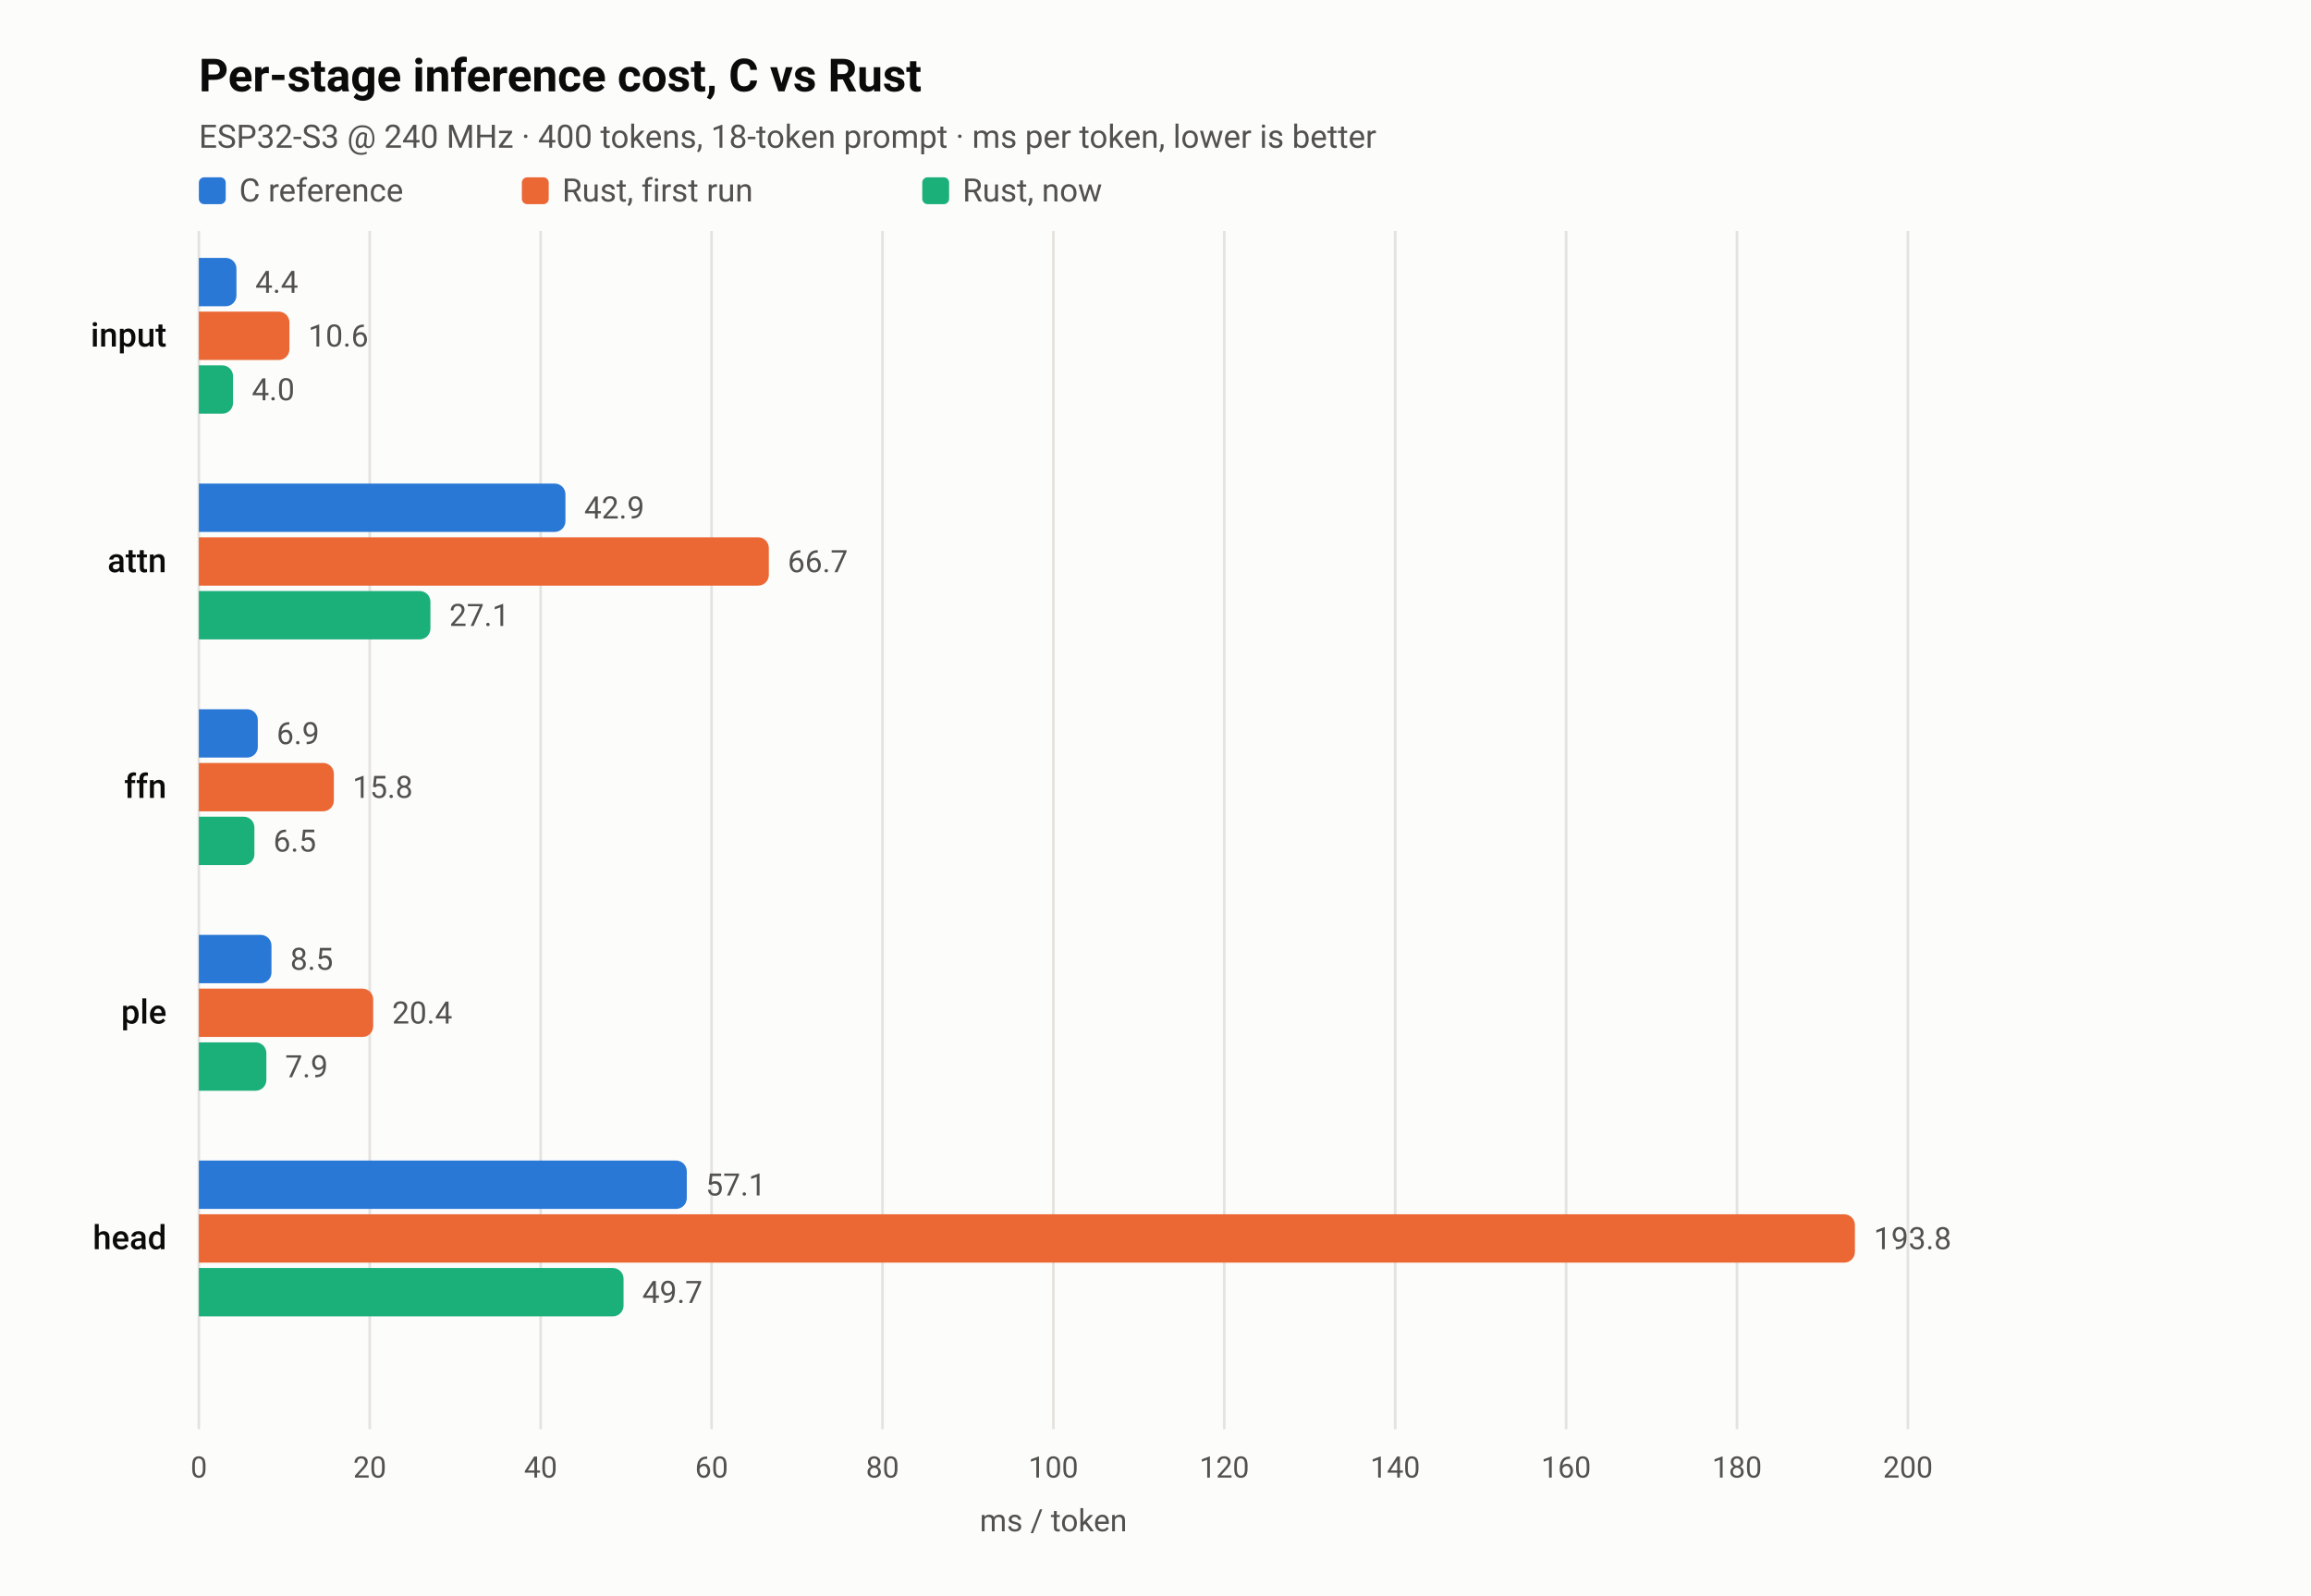
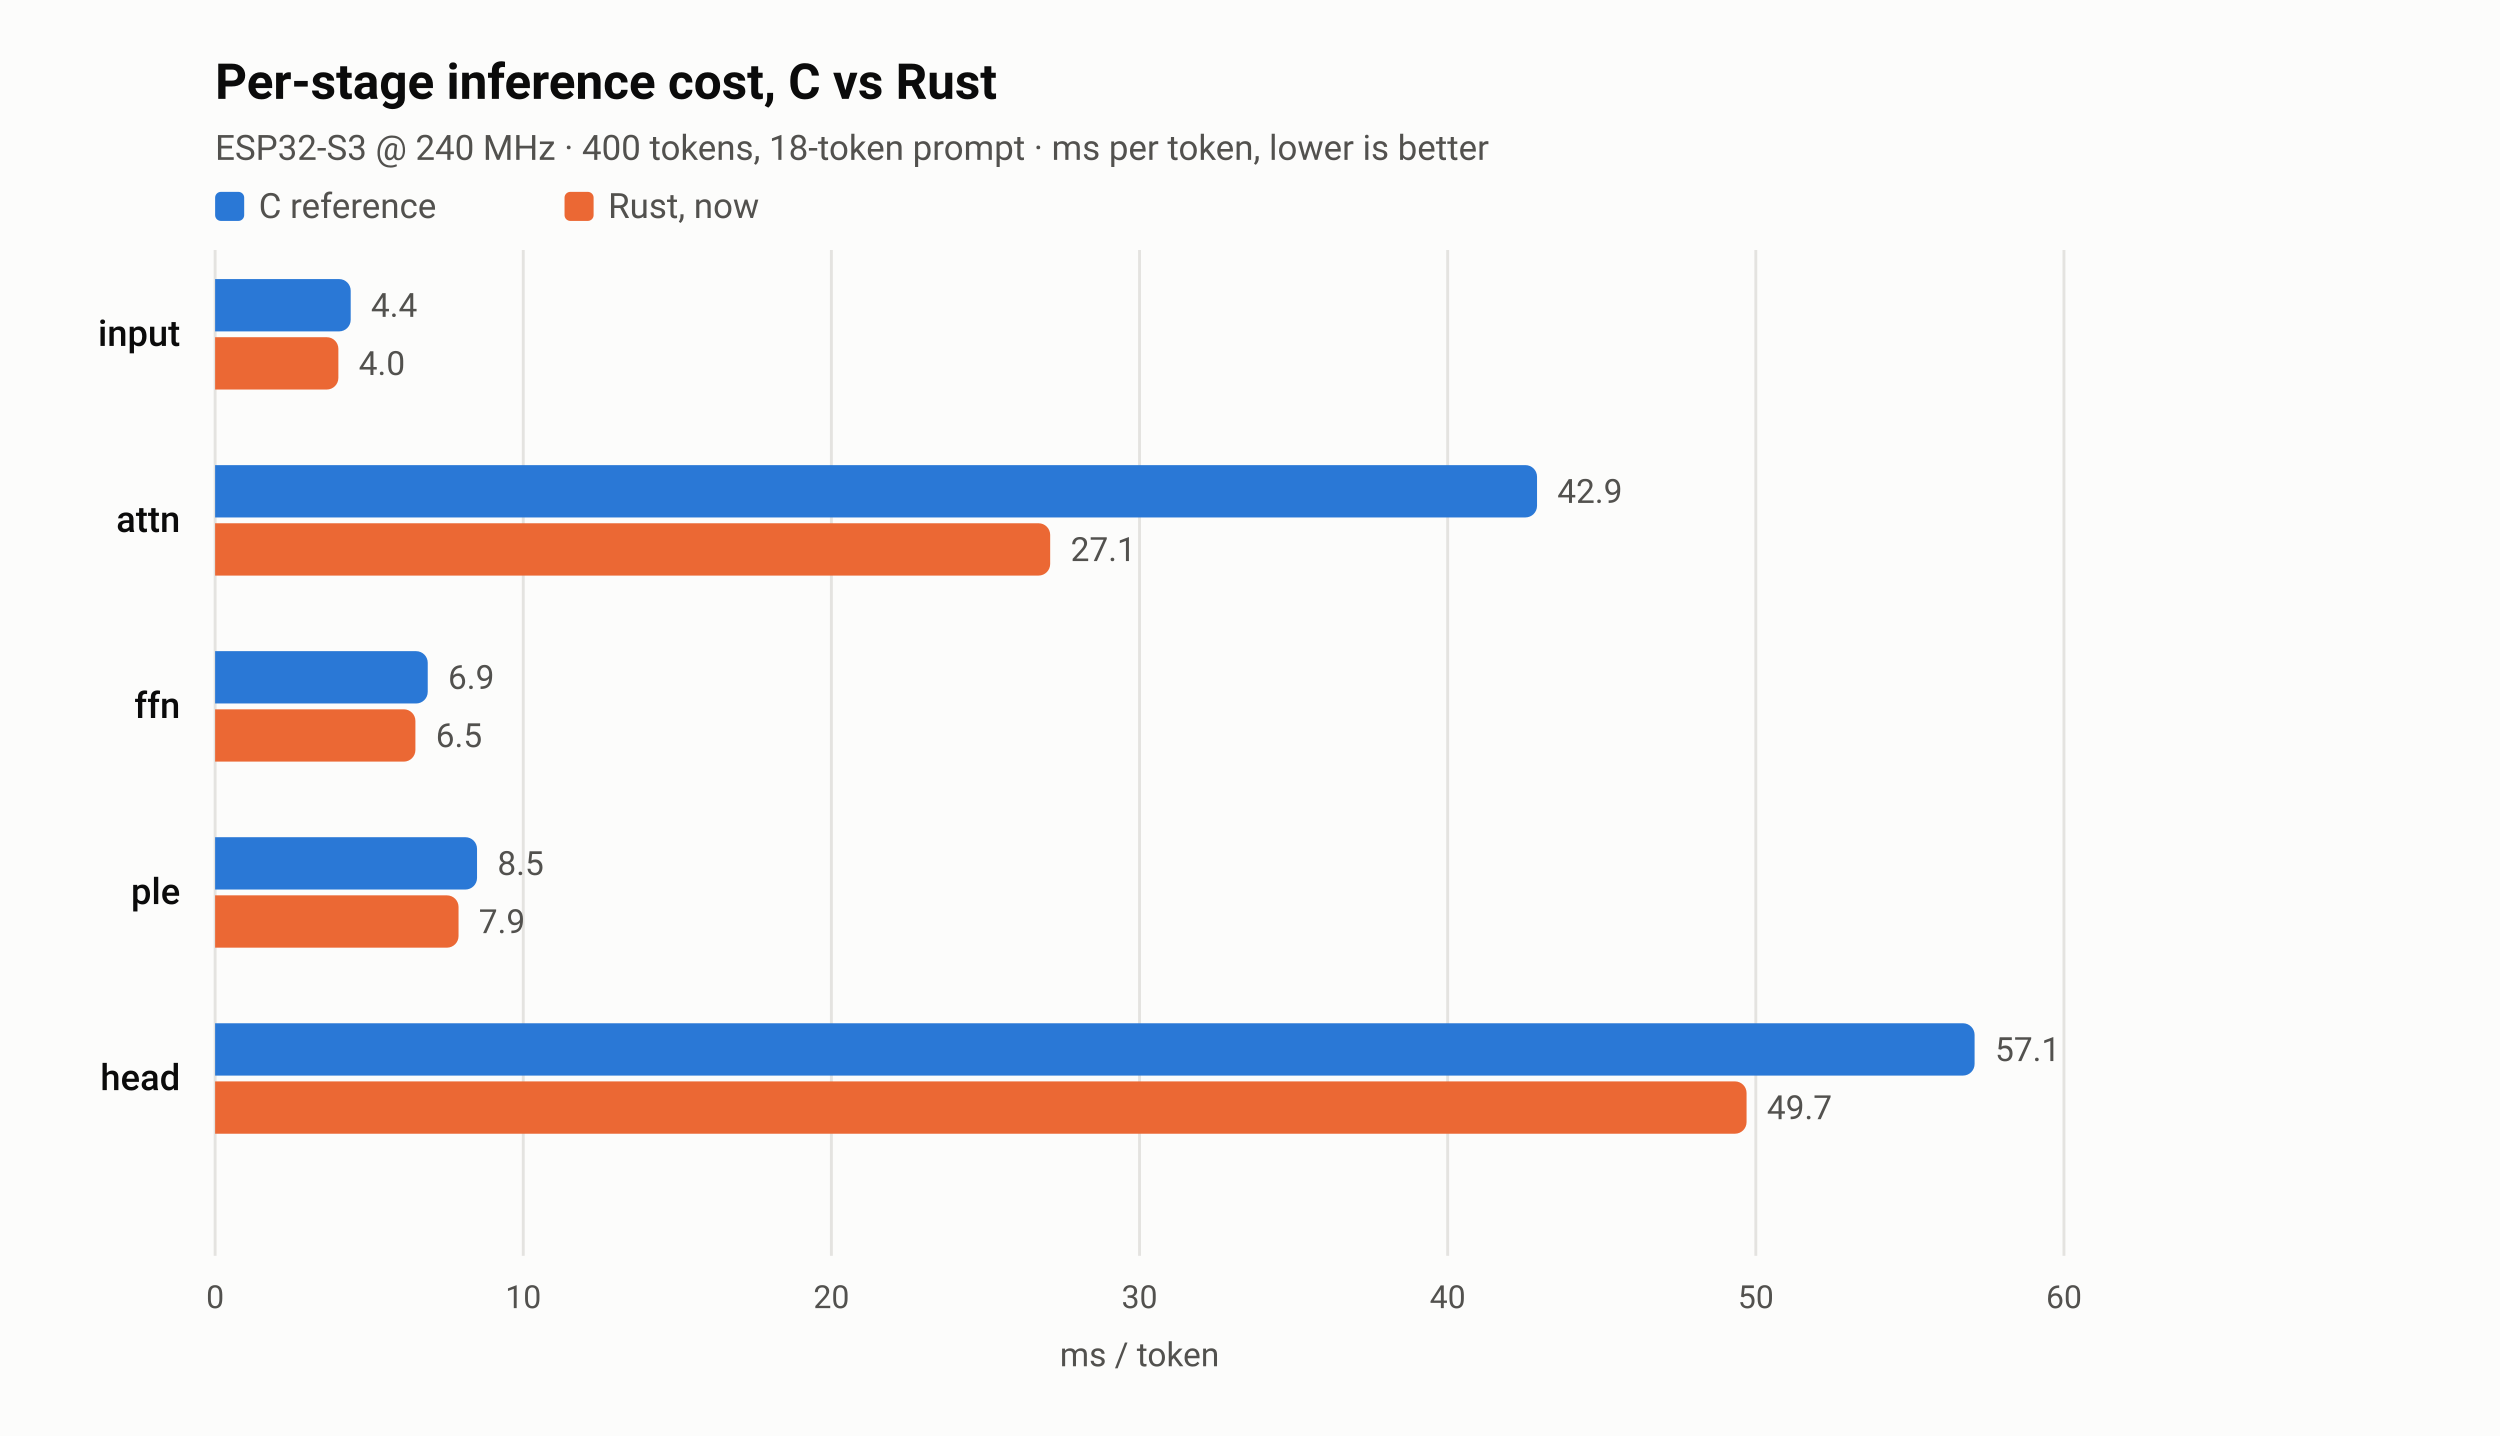
- <svg xmlns="http://www.w3.org/2000/svg" width="860" height="594" viewBox="0 0 860 594" font-family="ui-sans-serif,-apple-system,Segoe UI,Roboto,sans-serif">
+ <svg xmlns="http://www.w3.org/2000/svg" width="860" height="494" viewBox="0 0 860 494" font-family="ui-sans-serif,-apple-system,Segoe UI,Roboto,sans-serif">
  <defs>
    <pattern id="prov" width="6" height="6" patternUnits="userSpaceOnUse" patternTransform="rotate(45)">
      <rect width="6" height="6" fill="none" />
      <line x1="0" y1="0" x2="0" y2="6" stroke="#fcfcfb" stroke-width="2" opacity="0.55" />
    </pattern>
  </defs>
-   <rect width="860" height="594" fill="#fcfcfb" />
+   <rect width="860" height="494" fill="#fcfcfb" />
  <text x="74" y="34" font-size="17" font-weight="600" fill="#0b0b0b">Per-stage inference cost, C vs Rust</text>
  <text x="74" y="55" font-size="12" fill="#52514e">ESP32-S3 @ 240 MHz · 400 tokens, 18-token prompt · ms per token, lower is better</text>
  <rect x="74" y="66" width="10" height="10" rx="2" fill="#2a78d6" />
  <text x="89" y="75" font-size="12" fill="#52514e">C reference</text>
  <rect x="194.2" y="66" width="10" height="10" rx="2" fill="#eb6834" />
-   <text x="209.2" y="75" font-size="12" fill="#52514e">Rust, first run</text>
-   <rect x="343.2" y="66" width="10" height="10" rx="2" fill="#1baf7a" />
-   <text x="358.2" y="75" font-size="12" fill="#52514e">Rust, now</text>
-   <line x1="74.0" y1="86" x2="74.0" y2="532" stroke="#e4e3e0" stroke-width="1" />
-   <text x="74.0" y="550" font-size="11" fill="#52514e" text-anchor="middle">0</text>
-   <line x1="137.6" y1="86" x2="137.6" y2="532" stroke="#e4e3e0" stroke-width="1" />
-   <text x="137.6" y="550" font-size="11" fill="#52514e" text-anchor="middle">20</text>
-   <line x1="201.2" y1="86" x2="201.2" y2="532" stroke="#e4e3e0" stroke-width="1" />
-   <text x="201.2" y="550" font-size="11" fill="#52514e" text-anchor="middle">40</text>
-   <line x1="264.8" y1="86" x2="264.8" y2="532" stroke="#e4e3e0" stroke-width="1" />
-   <text x="264.8" y="550" font-size="11" fill="#52514e" text-anchor="middle">60</text>
-   <line x1="328.4" y1="86" x2="328.4" y2="532" stroke="#e4e3e0" stroke-width="1" />
-   <text x="328.4" y="550" font-size="11" fill="#52514e" text-anchor="middle">80</text>
-   <line x1="392.0" y1="86" x2="392.0" y2="532" stroke="#e4e3e0" stroke-width="1" />
-   <text x="392.0" y="550" font-size="11" fill="#52514e" text-anchor="middle">100</text>
-   <line x1="455.6" y1="86" x2="455.6" y2="532" stroke="#e4e3e0" stroke-width="1" />
-   <text x="455.6" y="550" font-size="11" fill="#52514e" text-anchor="middle">120</text>
-   <line x1="519.2" y1="86" x2="519.2" y2="532" stroke="#e4e3e0" stroke-width="1" />
-   <text x="519.2" y="550" font-size="11" fill="#52514e" text-anchor="middle">140</text>
-   <line x1="582.8" y1="86" x2="582.8" y2="532" stroke="#e4e3e0" stroke-width="1" />
-   <text x="582.8" y="550" font-size="11" fill="#52514e" text-anchor="middle">160</text>
-   <line x1="646.4" y1="86" x2="646.4" y2="532" stroke="#e4e3e0" stroke-width="1" />
-   <text x="646.4" y="550" font-size="11" fill="#52514e" text-anchor="middle">180</text>
-   <line x1="710.0" y1="86" x2="710.0" y2="532" stroke="#e4e3e0" stroke-width="1" />
-   <text x="710.0" y="550" font-size="11" fill="#52514e" text-anchor="middle">200</text>
-   <text x="392.0" y="570" font-size="11.5" fill="#52514e" text-anchor="middle">ms / token</text>
-   <text x="62" y="129.0" font-size="12.5" font-weight="500" fill="#0b0b0b" text-anchor="end">input</text>
-   <path d="M74,96 H83.992 A4,4 0 0 1 87.992,100 V110 A4,4 0 0 1 83.992,114 H74 Z" fill="#2a78d6" />
-   <text x="95.0" y="109" font-size="11.5" fill="#52514e">4.4</text>
-   <path d="M74,116 H103.708 A4,4 0 0 1 107.708,120 V130 A4,4 0 0 1 103.708,134 H74 Z" fill="#eb6834" />
-   <text x="114.7" y="129" font-size="11.5" fill="#52514e">10.6</text>
-   <path d="M74,136 H82.72 A4,4 0 0 1 86.72,140 V150 A4,4 0 0 1 82.72,154 H74 Z" fill="#1baf7a" />
-   <text x="93.7" y="149" font-size="11.5" fill="#52514e">4.0</text>
-   <text x="62" y="213.0" font-size="12.5" font-weight="500" fill="#0b0b0b" text-anchor="end">attn</text>
-   <path d="M74,180 H206.422 A4,4 0 0 1 210.422,184 V194 A4,4 0 0 1 206.422,198 H74 Z" fill="#2a78d6" />
-   <text x="217.4" y="193" font-size="11.5" fill="#52514e">42.9</text>
-   <path d="M74,200 H282.106 A4,4 0 0 1 286.106,204 V214 A4,4 0 0 1 282.106,218 H74 Z" fill="#eb6834" />
-   <text x="293.1" y="213" font-size="11.5" fill="#52514e">66.7</text>
-   <path d="M74,220 H156.178 A4,4 0 0 1 160.178,224 V234 A4,4 0 0 1 156.178,238 H74 Z" fill="#1baf7a" />
-   <text x="167.2" y="233" font-size="11.5" fill="#52514e">27.1</text>
-   <text x="62" y="297.0" font-size="12.5" font-weight="500" fill="#0b0b0b" text-anchor="end">ffn</text>
-   <path d="M74,264 H91.942 A4,4 0 0 1 95.942,268 V278 A4,4 0 0 1 91.942,282 H74 Z" fill="#2a78d6" />
-   <text x="102.9" y="277" font-size="11.5" fill="#52514e">6.9</text>
-   <path d="M74,284 H120.244 A4,4 0 0 1 124.244,288 V298 A4,4 0 0 1 120.244,302 H74 Z" fill="#eb6834" />
-   <text x="131.2" y="297" font-size="11.5" fill="#52514e">15.8</text>
-   <path d="M74,304 H90.67 A4,4 0 0 1 94.67,308 V318 A4,4 0 0 1 90.67,322 H74 Z" fill="#1baf7a" />
-   <text x="101.7" y="317" font-size="11.5" fill="#52514e">6.5</text>
-   <text x="62" y="381.0" font-size="12.5" font-weight="500" fill="#0b0b0b" text-anchor="end">ple</text>
-   <path d="M74,348 H97.03 A4,4 0 0 1 101.03,352 V362 A4,4 0 0 1 97.03,366 H74 Z" fill="#2a78d6" />
-   <text x="108.0" y="361" font-size="11.5" fill="#52514e">8.5</text>
-   <path d="M74,368 H134.872 A4,4 0 0 1 138.872,372 V382 A4,4 0 0 1 134.872,386 H74 Z" fill="#eb6834" />
-   <text x="145.9" y="381" font-size="11.5" fill="#52514e">20.4</text>
-   <path d="M74,388 H95.122 A4,4 0 0 1 99.122,392 V402 A4,4 0 0 1 95.122,406 H74 Z" fill="#1baf7a" />
-   <text x="106.1" y="401" font-size="11.5" fill="#52514e">7.9</text>
-   <text x="62" y="465.0" font-size="12.5" font-weight="500" fill="#0b0b0b" text-anchor="end">head</text>
-   <path d="M74,432 H251.578 A4,4 0 0 1 255.578,436 V446 A4,4 0 0 1 251.578,450 H74 Z" fill="#2a78d6" />
-   <text x="262.6" y="445" font-size="11.5" fill="#52514e">57.1</text>
-   <path d="M74,452 H686.284 A4,4 0 0 1 690.284,456 V466 A4,4 0 0 1 686.284,470 H74 Z" fill="#eb6834" />
-   <text x="697.3" y="465" font-size="11.5" fill="#52514e">193.8</text>
-   <path d="M74,472 H228.046 A4,4 0 0 1 232.046,476 V486 A4,4 0 0 1 228.046,490 H74 Z" fill="#1baf7a" />
-   <text x="239.0" y="485" font-size="11.5" fill="#52514e">49.7</text>
+   <text x="209.2" y="75" font-size="12" fill="#52514e">Rust, now</text>
+   <line x1="74.0" y1="86" x2="74.0" y2="432" stroke="#e4e3e0" stroke-width="1" />
+   <text x="74.0" y="450" font-size="11" fill="#52514e" text-anchor="middle">0</text>
+   <line x1="180.0" y1="86" x2="180.0" y2="432" stroke="#e4e3e0" stroke-width="1" />
+   <text x="180.0" y="450" font-size="11" fill="#52514e" text-anchor="middle">10</text>
+   <line x1="286.0" y1="86" x2="286.0" y2="432" stroke="#e4e3e0" stroke-width="1" />
+   <text x="286.0" y="450" font-size="11" fill="#52514e" text-anchor="middle">20</text>
+   <line x1="392.0" y1="86" x2="392.0" y2="432" stroke="#e4e3e0" stroke-width="1" />
+   <text x="392.0" y="450" font-size="11" fill="#52514e" text-anchor="middle">30</text>
+   <line x1="498.0" y1="86" x2="498.0" y2="432" stroke="#e4e3e0" stroke-width="1" />
+   <text x="498.0" y="450" font-size="11" fill="#52514e" text-anchor="middle">40</text>
+   <line x1="604.0" y1="86" x2="604.0" y2="432" stroke="#e4e3e0" stroke-width="1" />
+   <text x="604.0" y="450" font-size="11" fill="#52514e" text-anchor="middle">50</text>
+   <line x1="710.0" y1="86" x2="710.0" y2="432" stroke="#e4e3e0" stroke-width="1" />
+   <text x="710.0" y="450" font-size="11" fill="#52514e" text-anchor="middle">60</text>
+   <text x="392.0" y="470" font-size="11.5" fill="#52514e" text-anchor="middle">ms / token</text>
+   <text x="62" y="119.0" font-size="12.5" font-weight="500" fill="#0b0b0b" text-anchor="end">input</text>
+   <path d="M74,96 H116.64 A4,4 0 0 1 120.64,100 V110 A4,4 0 0 1 116.64,114 H74 Z" fill="#2a78d6" />
+   <text x="127.6" y="109" font-size="11.5" fill="#52514e">4.4</text>
+   <path d="M74,116 H112.4 A4,4 0 0 1 116.4,120 V130 A4,4 0 0 1 112.4,134 H74 Z" fill="#eb6834" />
+   <text x="123.4" y="129" font-size="11.5" fill="#52514e">4.0</text>
+   <text x="62" y="183.0" font-size="12.5" font-weight="500" fill="#0b0b0b" text-anchor="end">attn</text>
+   <path d="M74,160 H524.74 A4,4 0 0 1 528.74,164 V174 A4,4 0 0 1 524.74,178 H74 Z" fill="#2a78d6" />
+   <text x="535.7" y="173" font-size="11.5" fill="#52514e">42.9</text>
+   <path d="M74,180 H357.26 A4,4 0 0 1 361.26,184 V194 A4,4 0 0 1 357.26,198 H74 Z" fill="#eb6834" />
+   <text x="368.3" y="193" font-size="11.5" fill="#52514e">27.1</text>
+   <text x="62" y="247.0" font-size="12.5" font-weight="500" fill="#0b0b0b" text-anchor="end">ffn</text>
+   <path d="M74,224 H143.14 A4,4 0 0 1 147.14,228 V238 A4,4 0 0 1 143.14,242 H74 Z" fill="#2a78d6" />
+   <text x="154.1" y="237" font-size="11.5" fill="#52514e">6.9</text>
+   <path d="M74,244 H138.9 A4,4 0 0 1 142.9,248 V258 A4,4 0 0 1 138.9,262 H74 Z" fill="#eb6834" />
+   <text x="149.9" y="257" font-size="11.5" fill="#52514e">6.5</text>
+   <text x="62" y="311.0" font-size="12.5" font-weight="500" fill="#0b0b0b" text-anchor="end">ple</text>
+   <path d="M74,288 H160.1 A4,4 0 0 1 164.1,292 V302 A4,4 0 0 1 160.1,306 H74 Z" fill="#2a78d6" />
+   <text x="171.1" y="301" font-size="11.5" fill="#52514e">8.5</text>
+   <path d="M74,308 H153.74 A4,4 0 0 1 157.74,312 V322 A4,4 0 0 1 153.74,326 H74 Z" fill="#eb6834" />
+   <text x="164.7" y="321" font-size="11.5" fill="#52514e">7.9</text>
+   <text x="62" y="375.0" font-size="12.5" font-weight="500" fill="#0b0b0b" text-anchor="end">head</text>
+   <path d="M74,352 H675.26 A4,4 0 0 1 679.26,356 V366 A4,4 0 0 1 675.26,370 H74 Z" fill="#2a78d6" />
+   <text x="686.3" y="365" font-size="11.5" fill="#52514e">57.1</text>
+   <path d="M74,372 H596.82 A4,4 0 0 1 600.82,376 V386 A4,4 0 0 1 596.82,390 H74 Z" fill="#eb6834" />
+   <text x="607.8" y="385" font-size="11.5" fill="#52514e">49.7</text>
</svg>
